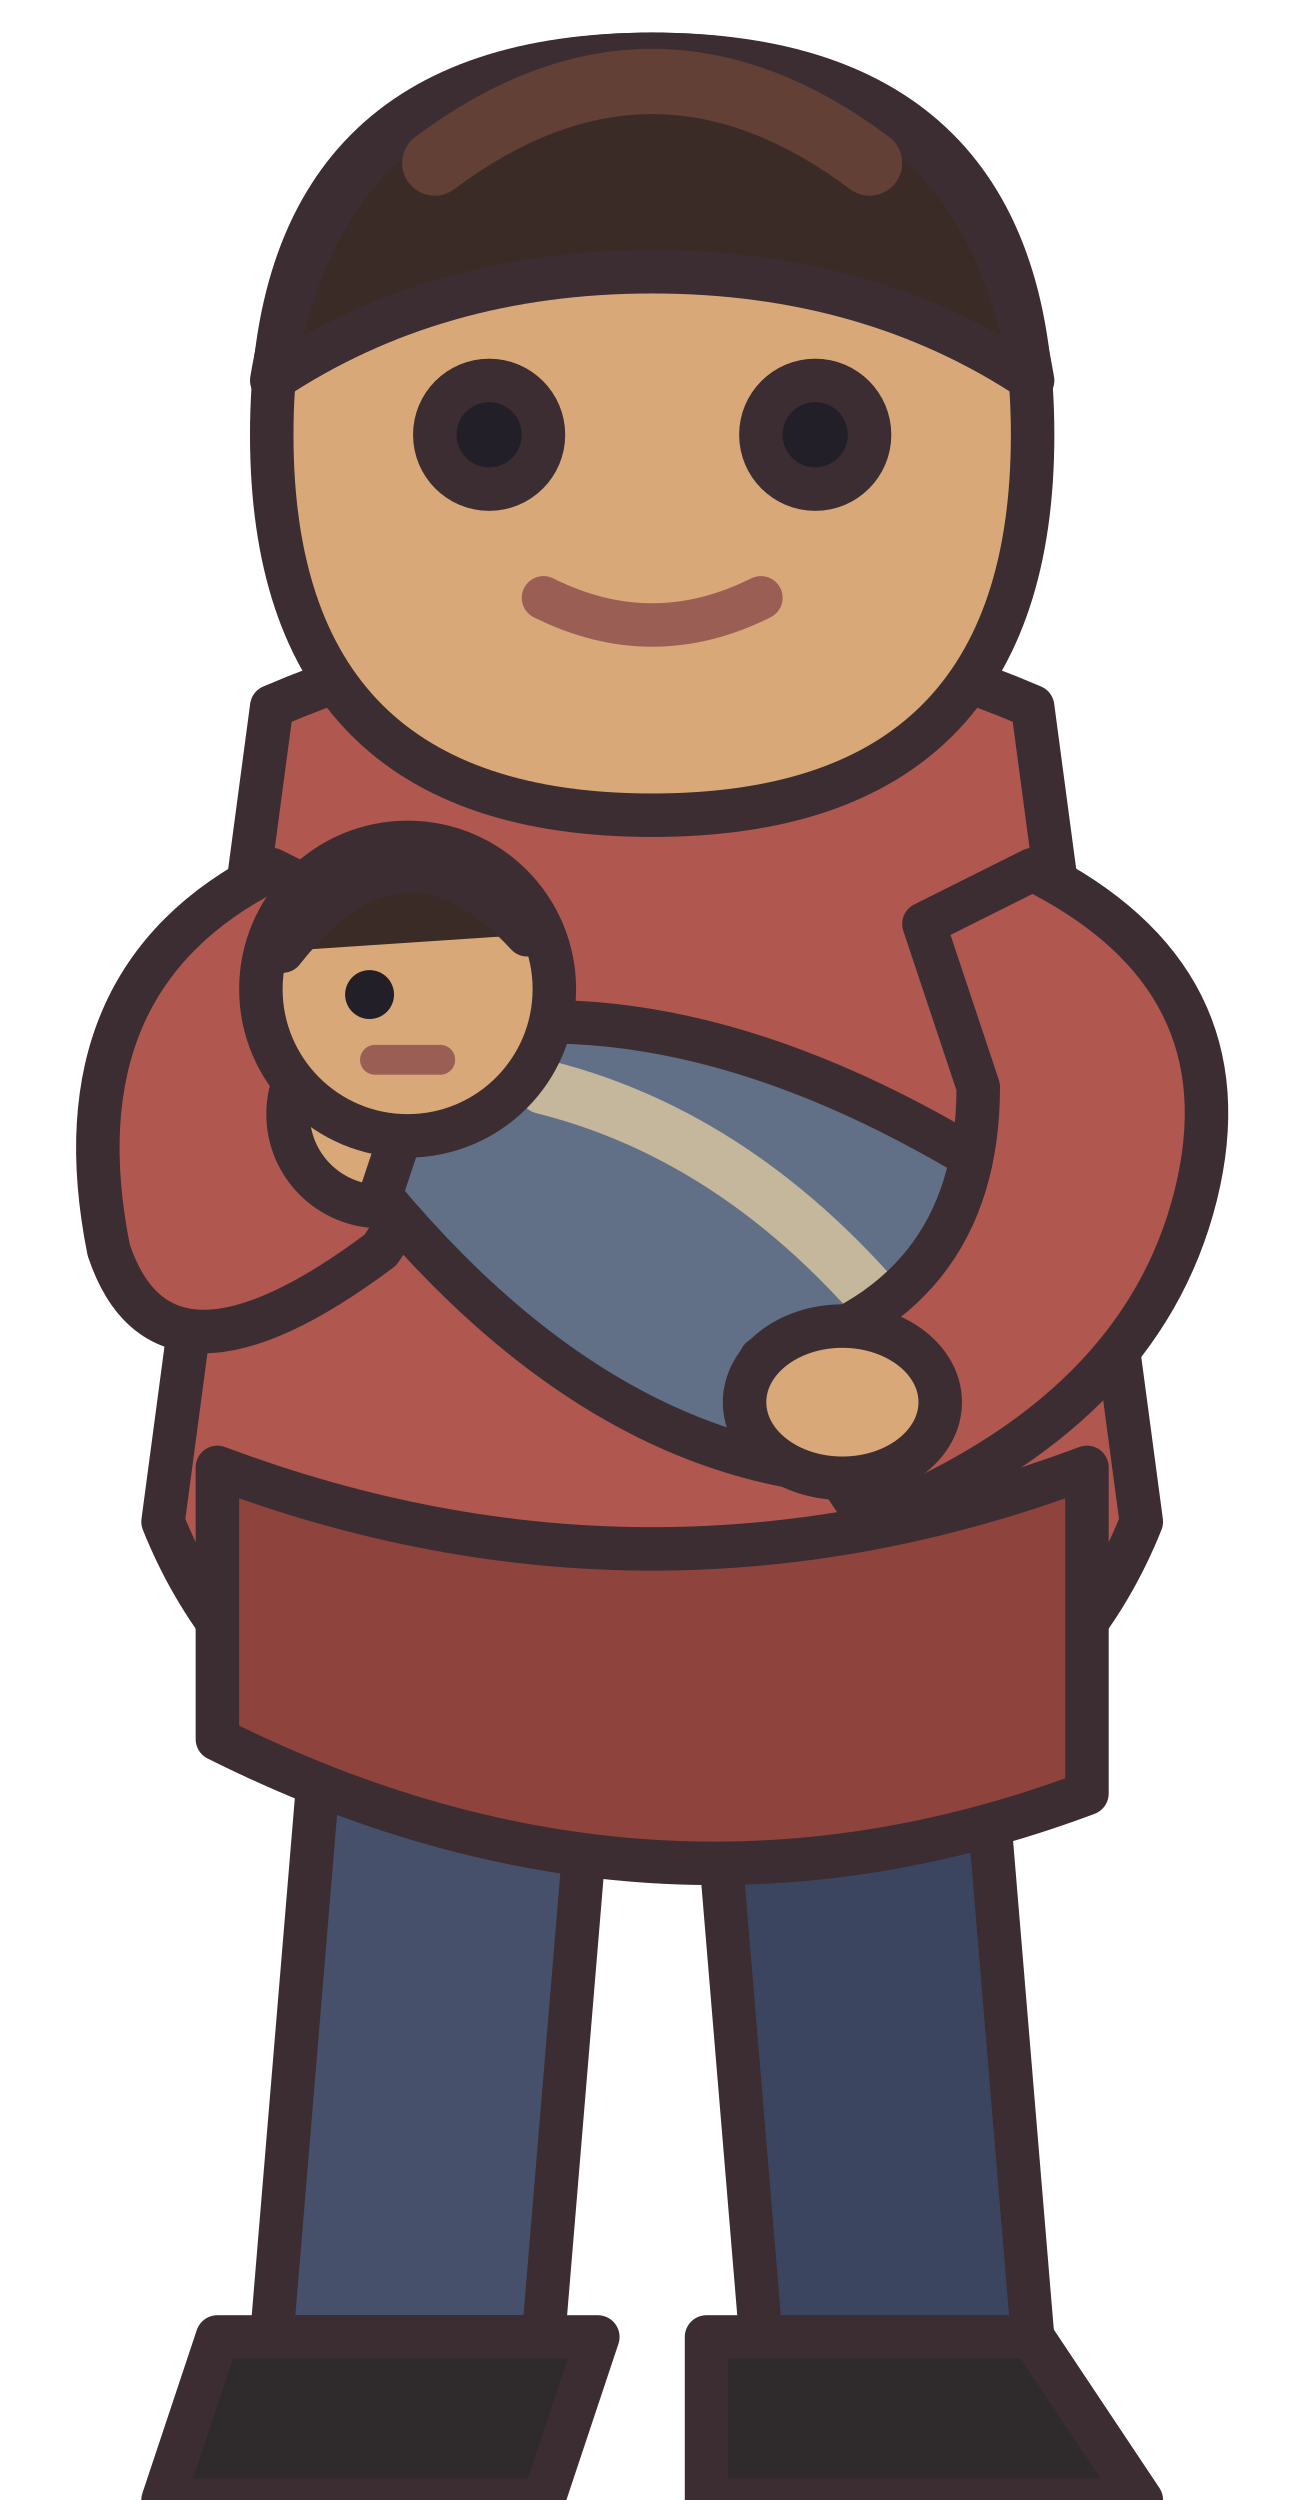
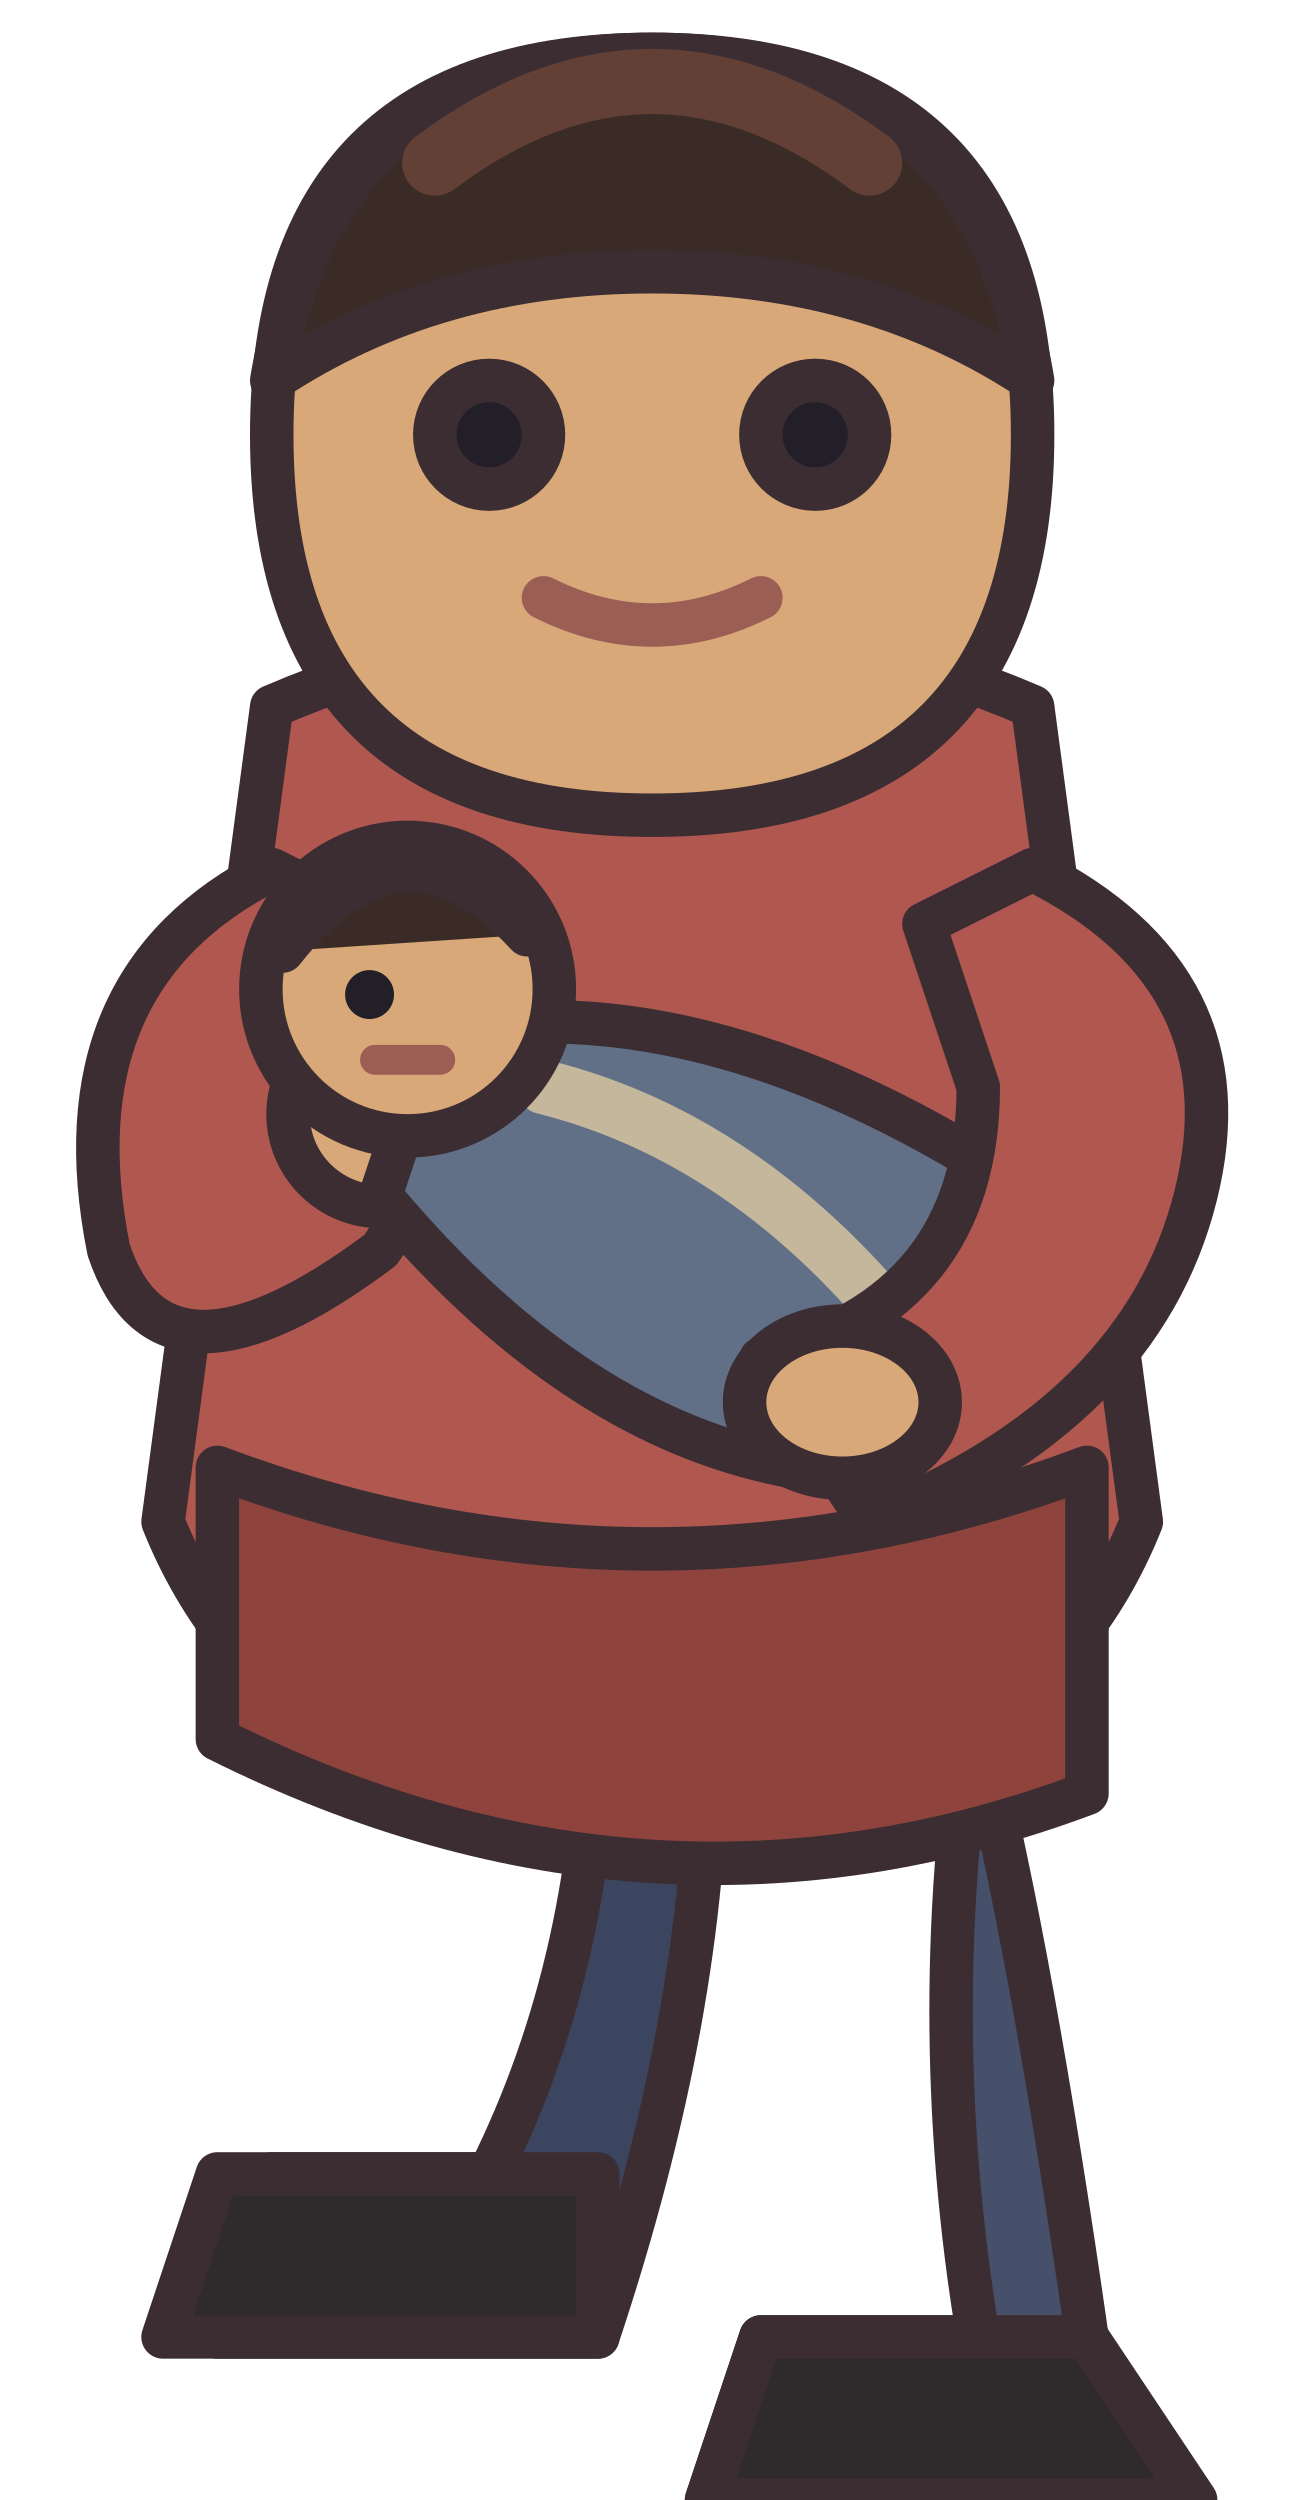
<svg xmlns="http://www.w3.org/2000/svg" width="24" height="46" viewBox="0 0 24 46" shape-rendering="geometricPrecision" stroke="#3b2d32" stroke-width="0.8" stroke-linejoin="round" stroke-linecap="round">
-   <path d="M6 31 L11 31 L10 43 L5 43 Z" fill="#46506b" />
-   <path d="M13 31 L18 31 L19 43 L14 43 Z" fill="#3c4560" />
-   <path d="M4 43 L11 43 L10 46 L3 46 Z" fill="#2f2a2c" />
-   <path d="M13 43 L19 43 L21 46 L13 46 Z" fill="#2f2a2c" />
+   <path d="M6 31 L11 31 Q11 36 9 40 L5 40 L4 43 L11 43 Q13 37 13 32 Z" fill="#3c4560" />
+   <path d="M13 31 L18 31 Q17 37 18 43 L14 43 L13 46 L21 46 L20 43 Q19 36 18 32 Z" fill="#46506b" />
+   <path d="M4 40 L11 40 L11 43 L3 43 Z" fill="#2f2a2c" />
+   <path d="M14 43 L20 43 L22 46 L13 46 Z" fill="#2f2a2c" />
  <path d="M5 13 Q12 10 19 13 L21 28 Q19 33 12 34 Q5 33 3 28 Z" fill="#b0574f" />
  <path d="M4 27 Q12 30 20 27 L20 33 Q12 36 4 32 Z" fill="#8e433d" />
  <path d="M5 16 Q1 18 2 23 Q3 26 7 23 L9 20 L7 17 Z" fill="#b0574f" />
  <circle cx="7" cy="20.5" r="1.7" fill="#d9a878" />
  <path d="M8 19 Q13 18 19 22 L18 27 Q12 28 7 22 Z" fill="#617087" />
  <path d="M10 20 Q14 21 17 25" fill="none" stroke="#c4b79c" stroke-width="1" />
  <circle cx="7.5" cy="18.2" r="2.7" fill="#d9a878" />
  <path d="M5.2 17.5 Q7.4 14.7 9.7 17.2" fill="#3a2b26" />
  <circle cx="6.8" cy="18.3" r="0.45" fill="#221f28" stroke="none" />
  <path d="M6.9 19.5 L8.1 19.5" fill="none" stroke="#9b5e54" stroke-width="0.55" />
  <path d="M19 16 Q23 18 22 22 Q21 26 16 28 L14 25 Q18 24 18 20 L17 17 Z" fill="#b0574f" />
  <ellipse cx="15.5" cy="25.8" rx="1.8" ry="1.4" fill="#d9a878" />
  <path d="M12 1 Q19 1 19 8 Q19 15 12 15 Q5 15 5 8 Q5 1 12 1 Z" fill="#d9a878" />
  <path d="M5 7 Q6 1 12 1 Q18 1 19 7 Q16 5 12 5 Q8 5 5 7 Z" fill="#3a2b26" />
  <path d="M8 3 Q12 0 16 3" fill="none" stroke="#634035" stroke-width="1.2" />
  <circle cx="9" cy="8" r="1" fill="#221f28" />
  <circle cx="15" cy="8" r="1" fill="#221f28" />
  <path d="M10 11 Q12 12 14 11" fill="none" stroke="#9b5e54" stroke-width="0.8" />
</svg>
